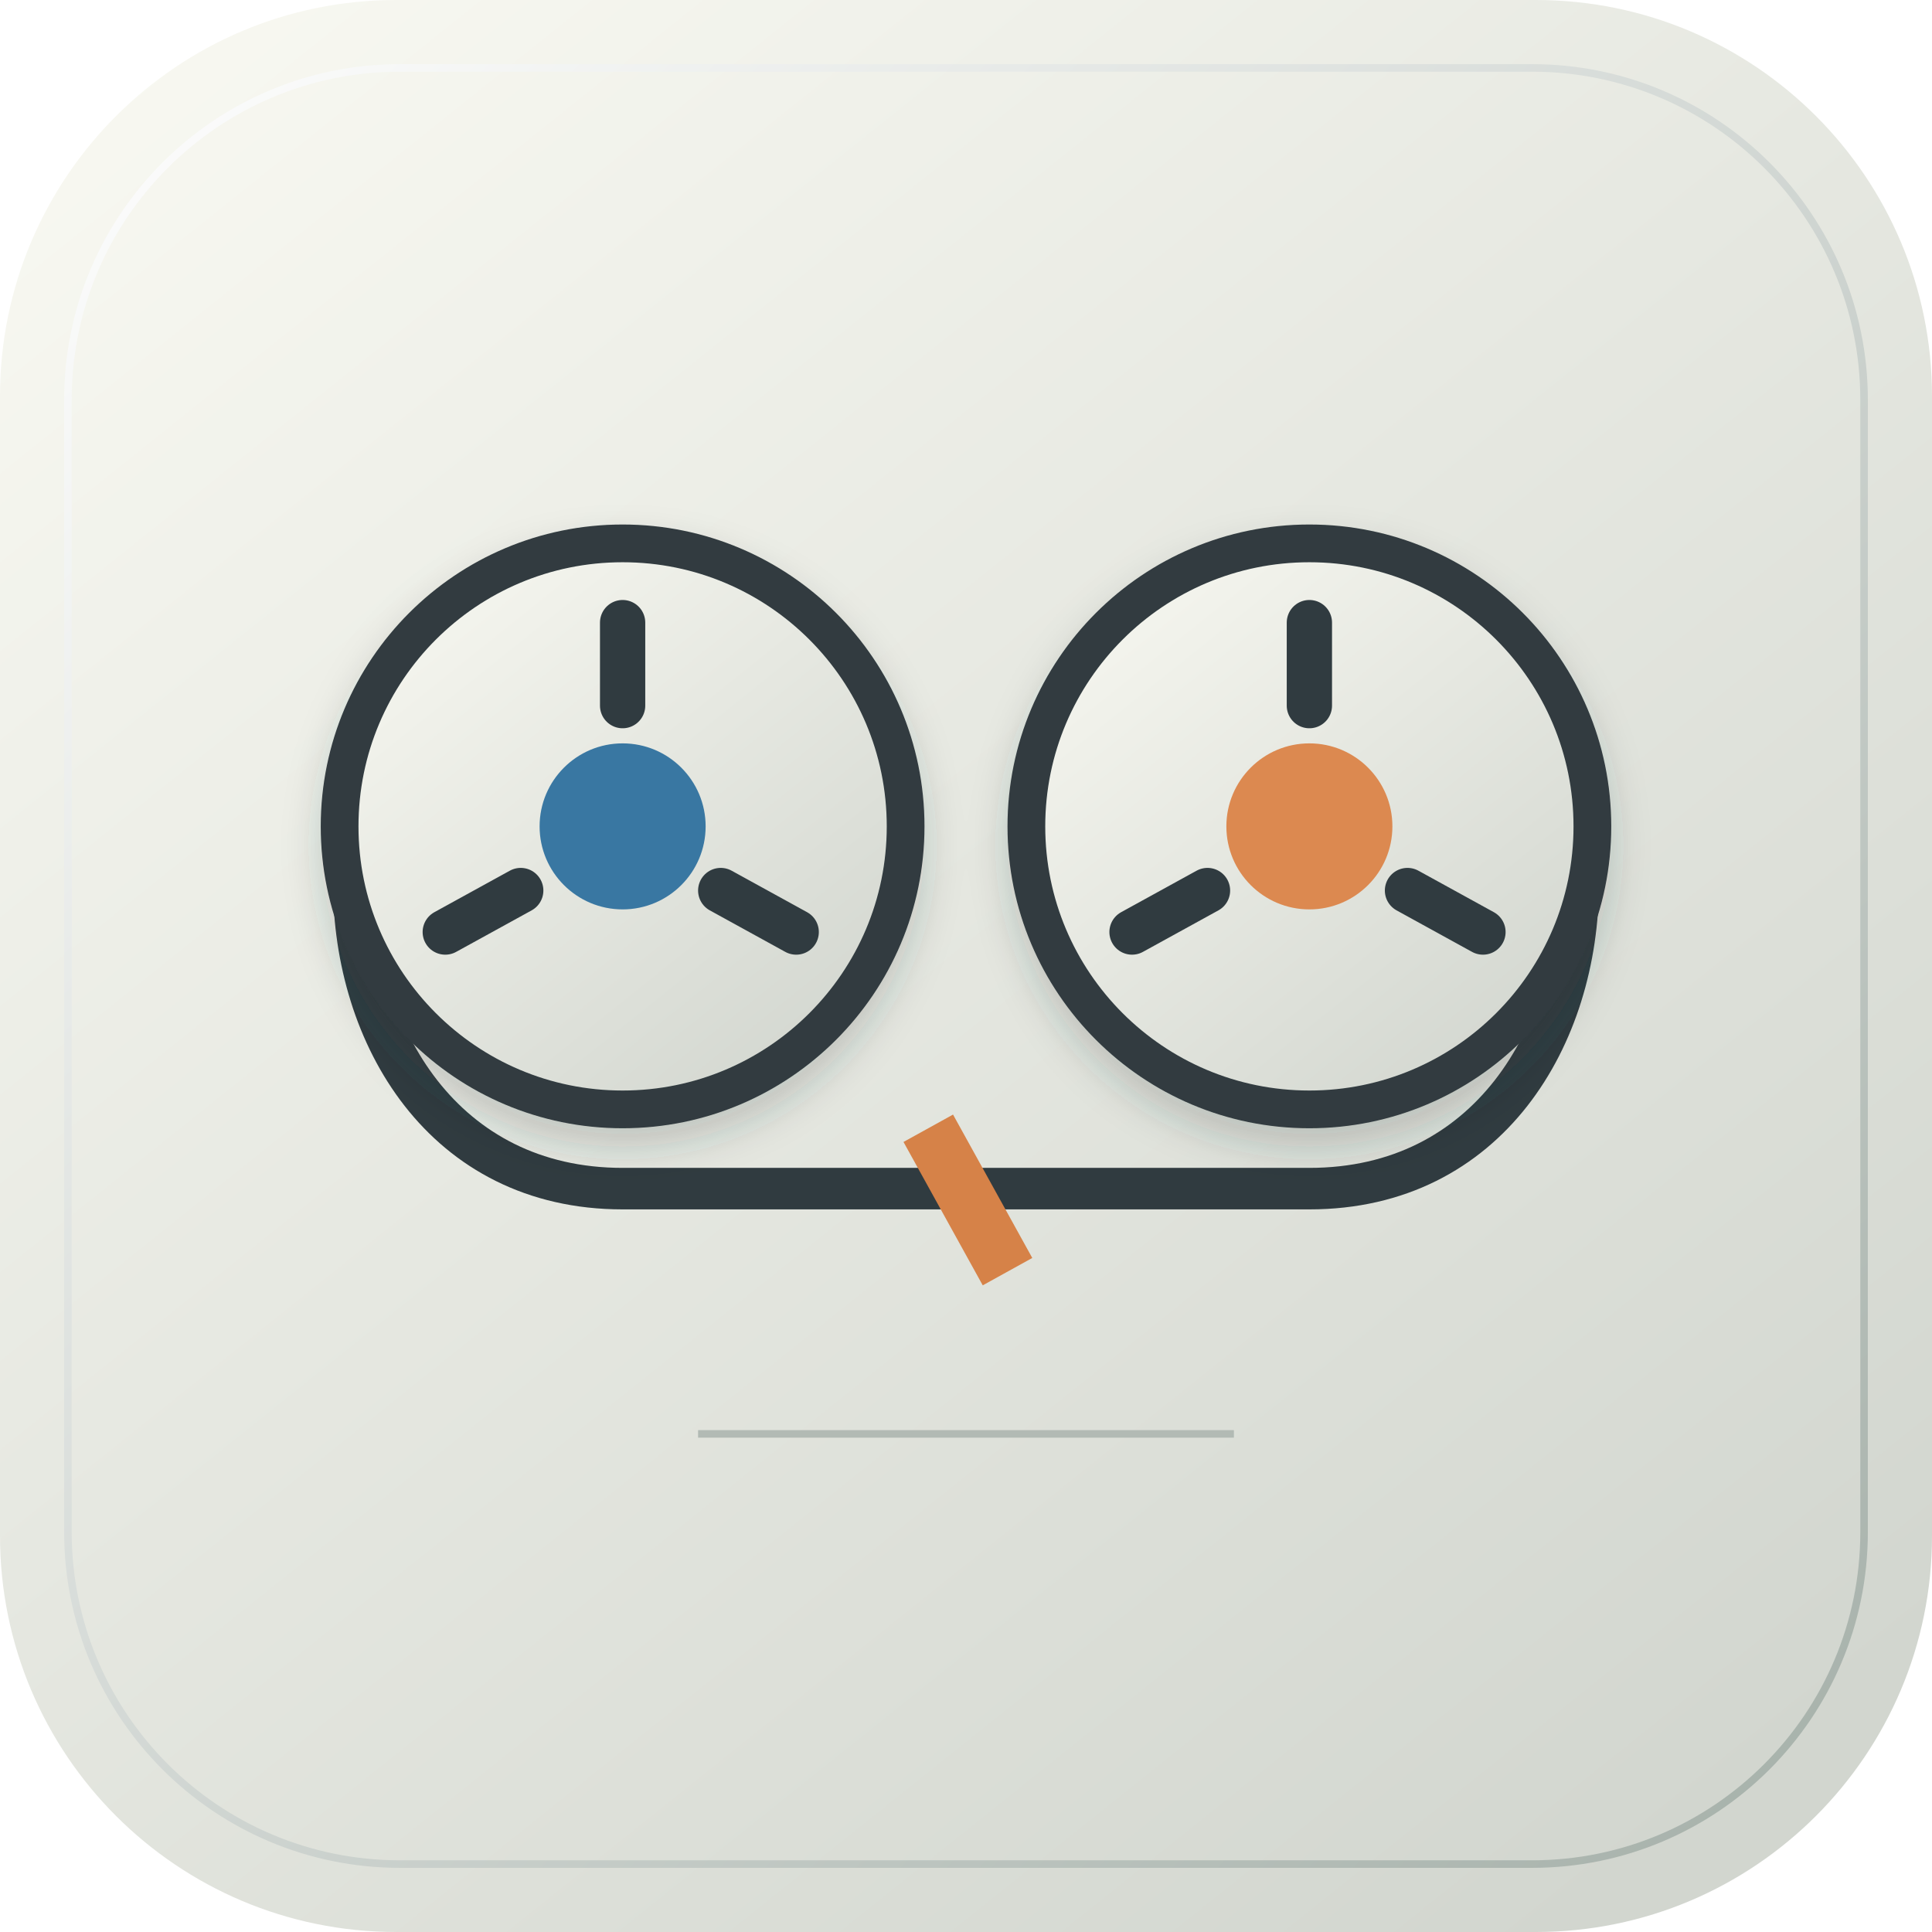
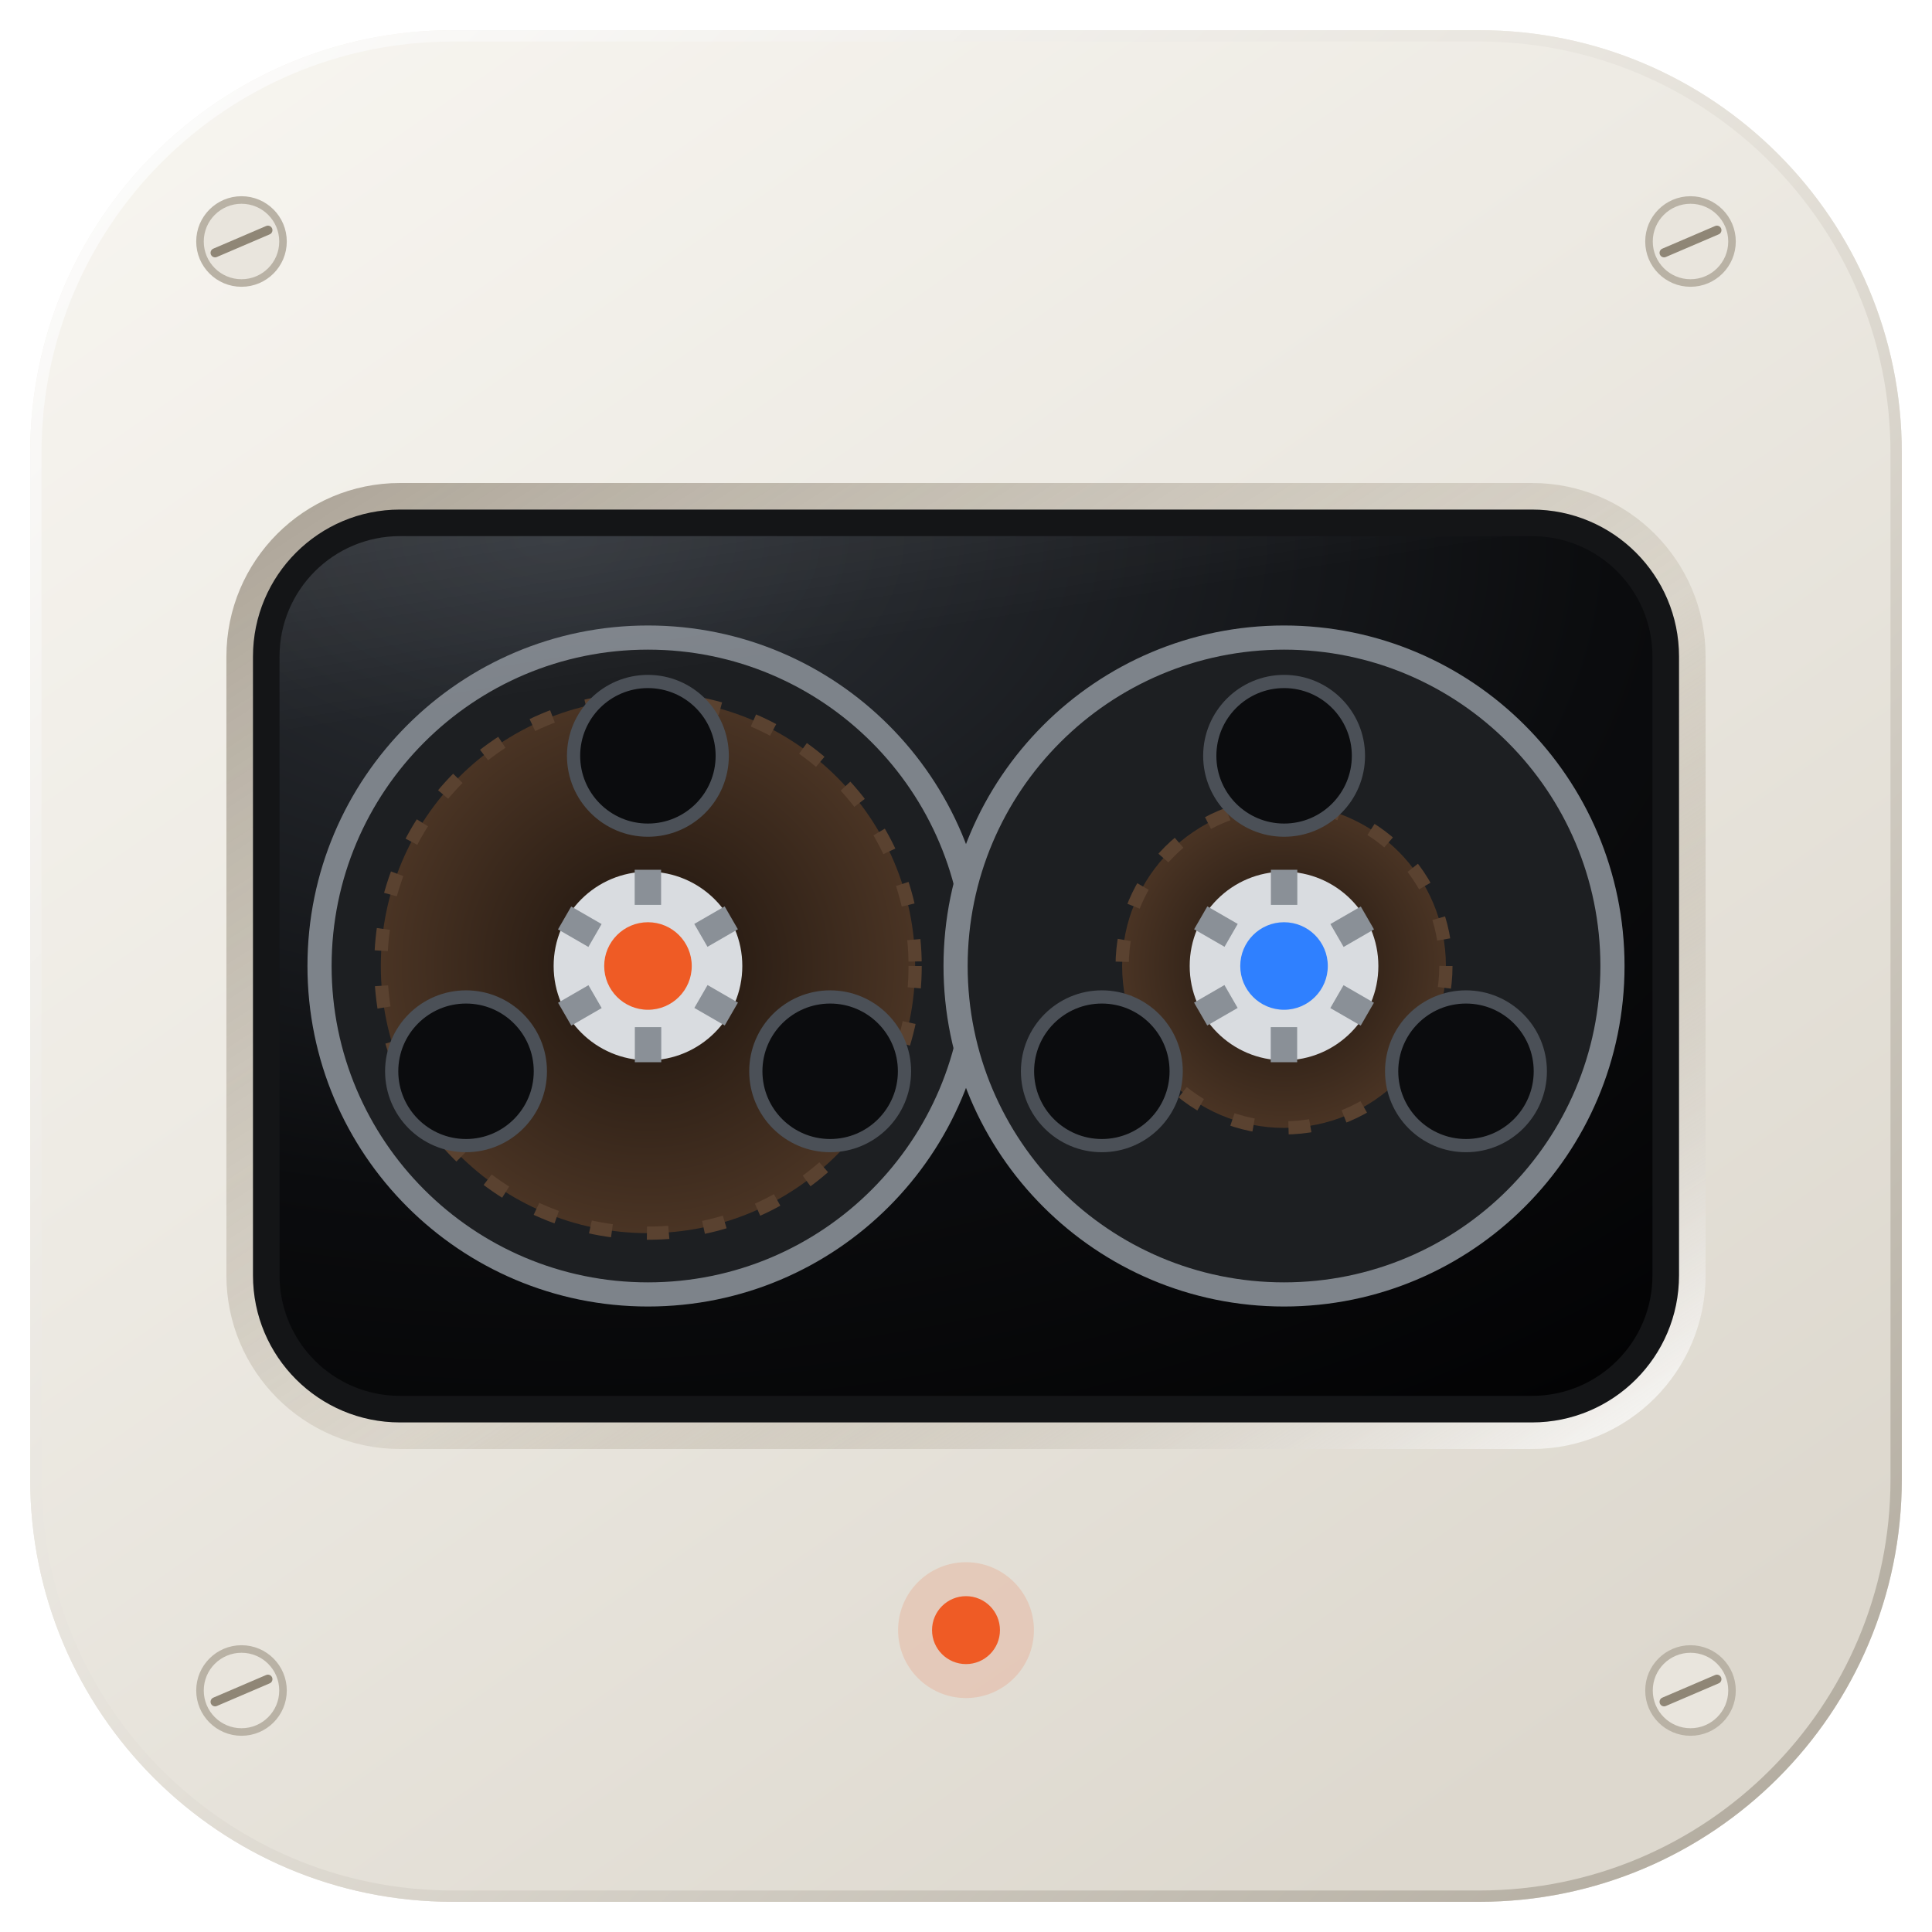
<svg xmlns="http://www.w3.org/2000/svg" width="512" height="512" viewBox="0 0 512 512">
  <defs>
-     <linearGradient id="body" x2=".8" y2="1">
-       <stop stop-color="#fafaf3" />
-       <stop offset="1" stop-color="#d2d6cf" />
+     <linearGradient id="body" x1="0" y1="0" x2=".7" y2="1">
+       <stop stop-color="#F8F6F1" />
+       <stop offset=".45" stop-color="#EDEAE3" />
+       <stop offset="1" stop-color="#DDD8CE" />
    </linearGradient>
-     <linearGradient id="edge" x2="1" y2="1">
-       <stop stop-color="#ffffff" />
-       <stop offset="1" stop-color="#a4afa8" />
+     <linearGradient id="edge" x1="0" y1="0" x2="1" y2="1">
+       <stop stop-color="#FFFFFF" />
+       <stop offset=".5" stop-color="#E4E0D8" />
+       <stop offset="1" stop-color="#ADA699" />
    </linearGradient>
-     <filter id="shadow" x="-50%" y="-50%" width="200%" height="200%">
-       <feDropShadow dx="0" dy="5" stdDeviation="5" flood-color="#303c40" flood-opacity=".2" />
-     </filter>
+     <linearGradient id="wall" x1="0" y1="0" x2="1" y2="1">
+       <stop stop-color="#6E6250" stop-opacity=".55" />
+       <stop offset=".55" stop-color="#A0947F" stop-opacity=".2" />
+       <stop offset="1" stop-color="#FFFFFF" />
+     </linearGradient>
+     <radialGradient id="glass" cx=".2" cy="0" r="1.25">
+       <stop stop-color="#2E3238" />
+       <stop offset=".62" stop-color="#0B0C0E" />
+       <stop offset="1" stop-color="#030304" />
+     </radialGradient>
+     <radialGradient id="packa" r=".5">
+       <stop offset=".3" stop-color="#2a1d14" />
+       <stop offset="1" stop-color="#4a3424" />
+     </radialGradient>
+     <radialGradient id="packb" r=".5">
+       <stop offset=".3" stop-color="#2a1d14" />
+       <stop offset="1" stop-color="#4a3424" />
+     </radialGradient>
+     <linearGradient id="glint" x1="0" y1="0" x2=".6" y2="1">
+       <stop stop-color="#fff" stop-opacity=".16" />
+       <stop offset=".4" stop-color="#fff" stop-opacity="0" />
+     </linearGradient>
  </defs>
-   <rect width="512" height="512" rx="105" fill="url(#body)" />
-   <rect x="18" y="18" width="476" height="476" rx="88" fill="none" stroke="url(#edge)" stroke-width="2" />
-   <path d="M165 153C70 153 70 315 165 315H347C442 315 442 153 347 153" fill="none" stroke="#303b40" stroke-width="11" />
-   <path d="m246 299 21 38" stroke="#d68248" stroke-width="15" />
-   <g filter="url(#shadow)" fill="url(#body)" stroke="#303b40" stroke-width="10">
-     <circle cx="165" cy="219" r="75" />
-     <circle cx="347" cy="219" r="75" />
-   </g>
-   <g fill="none" stroke="#303b40" stroke-width="12" stroke-linecap="round">
-     <path d="M165 165v22m46 60-20-11m-73 11 20-11M347 165v22m46 60-20-11m-73 11 20-11" />
-   </g>
-   <circle cx="165" cy="219" r="22" fill="#3977a2" />
-   <circle cx="347" cy="219" r="22" fill="#dc8950" />
-   <path d="M185 380h142" stroke="#b2bab4" stroke-width="2" />
+   <rect x="8" y="8" width="496" height="496" rx="112" fill="url(#body)" />
+   <rect x="9.5" y="9.5" width="493" height="493" rx="110.5" fill="none" stroke="url(#edge)" stroke-width="3" />
+   <circle cx="64" cy="64" r="11" fill="#E9E5DD" stroke="#B9B2A5" stroke-width="2" />
+   <path d="M57 67L71 61" stroke="#8F8676" stroke-width="2.4" stroke-linecap="round" />
+   <circle cx="448" cy="64" r="11" fill="#E9E5DD" stroke="#B9B2A5" stroke-width="2" />
+   <path d="M441 67L455 61" stroke="#8F8676" stroke-width="2.4" stroke-linecap="round" />
+   <circle cx="64" cy="448" r="11" fill="#E9E5DD" stroke="#B9B2A5" stroke-width="2" />
+   <path d="M57 451L71 445" stroke="#8F8676" stroke-width="2.4" stroke-linecap="round" />
+   <circle cx="448" cy="448" r="11" fill="#E9E5DD" stroke="#B9B2A5" stroke-width="2" />
+   <path d="M441 451L455 445" stroke="#8F8676" stroke-width="2.4" stroke-linecap="round" />
+   <rect x="60" y="128" width="392" height="256" rx="46" fill="url(#wall)" />
+   <rect x="67.04" y="135.04" width="377.92" height="241.92" rx="38.96" fill="#141517" />
+   <rect x="74.08" y="142.08" width="363.84" height="227.84" rx="31.92" fill="url(#glass)" />
+   <circle cx="171.72" cy="256.0" r="87.04" fill="#1d1f22" stroke="#7d838a" stroke-width="6.4" />
+   <circle cx="171.72" cy="256.0" r="70.8" fill="url(#packa)" />
+   <circle cx="171.72" cy="256.0" r="70.8" fill="none" stroke="#5a4230" stroke-width="3.5" stroke-dasharray="5.8 9.3" />
+   <circle cx="171.7" cy="200.3" r="19.7" fill="#0b0c0e" stroke="#4b5057" stroke-width="3.5" />
+   <circle cx="220.0" cy="283.9" r="19.7" fill="#0b0c0e" stroke="#4b5057" stroke-width="3.5" />
+   <circle cx="123.5" cy="283.9" r="19.7" fill="#0b0c0e" stroke="#4b5057" stroke-width="3.5" />
+   <circle cx="171.72" cy="256.0" r="25.0" fill="#d9dce0" />
+   <circle cx="171.72" cy="256.0" r="11.6" fill="#EF5B25" />
+   <rect x="168.2" y="230.5" width="7.0" height="9.3" fill="#8a9097" transform="rotate(0 171.72 256.0)" />
+   <rect x="168.2" y="230.5" width="7.0" height="9.3" fill="#8a9097" transform="rotate(60 171.72 256.0)" />
+   <rect x="168.2" y="230.5" width="7.0" height="9.3" fill="#8a9097" transform="rotate(120 171.72 256.0)" />
+   <rect x="168.2" y="230.5" width="7.0" height="9.3" fill="#8a9097" transform="rotate(180 171.72 256.0)" />
+   <rect x="168.2" y="230.5" width="7.0" height="9.3" fill="#8a9097" transform="rotate(240 171.72 256.0)" />
+   <rect x="168.2" y="230.5" width="7.0" height="9.3" fill="#8a9097" transform="rotate(300 171.72 256.0)" />
+   <circle cx="340.28" cy="256.0" r="87.04" fill="#1d1f22" stroke="#7d838a" stroke-width="6.4" />
+   <circle cx="340.28" cy="256.0" r="42.9" fill="url(#packb)" />
+   <circle cx="340.28" cy="256.0" r="42.9" fill="none" stroke="#5a4230" stroke-width="3.5" stroke-dasharray="5.8 9.3" />
+   <circle cx="340.3" cy="200.3" r="19.7" fill="#0b0c0e" stroke="#4b5057" stroke-width="3.5" />
+   <circle cx="388.5" cy="283.9" r="19.7" fill="#0b0c0e" stroke="#4b5057" stroke-width="3.5" />
+   <circle cx="292.0" cy="283.9" r="19.7" fill="#0b0c0e" stroke="#4b5057" stroke-width="3.5" />
+   <circle cx="340.28" cy="256.0" r="25.0" fill="#d9dce0" />
+   <circle cx="340.28" cy="256.0" r="11.6" fill="#2F80FF" />
+   <rect x="336.8" y="230.5" width="7.0" height="9.3" fill="#8a9097" transform="rotate(0 340.28 256.0)" />
+   <rect x="336.8" y="230.5" width="7.0" height="9.3" fill="#8a9097" transform="rotate(60 340.28 256.0)" />
+   <rect x="336.8" y="230.5" width="7.0" height="9.3" fill="#8a9097" transform="rotate(120 340.28 256.0)" />
+   <rect x="336.8" y="230.5" width="7.0" height="9.3" fill="#8a9097" transform="rotate(180 340.28 256.0)" />
+   <rect x="336.8" y="230.5" width="7.0" height="9.3" fill="#8a9097" transform="rotate(240 340.28 256.0)" />
+   <rect x="336.8" y="230.5" width="7.0" height="9.3" fill="#8a9097" transform="rotate(300 340.28 256.0)" />
+   <path d="M125.8 329.1H386.2" stroke="#3b2a1e" stroke-width="6.4" stroke-linecap="round" opacity=".0" />
+   <rect x="74.08" y="142.08" width="363.84" height="95.7" rx="31.92" fill="url(#glint)" opacity=".5" />
+   <circle cx="256" cy="432" r="18" fill="#EF5B25" opacity=".16" />
+   <circle cx="256" cy="432" r="9" fill="#EF5B25" />
</svg>
